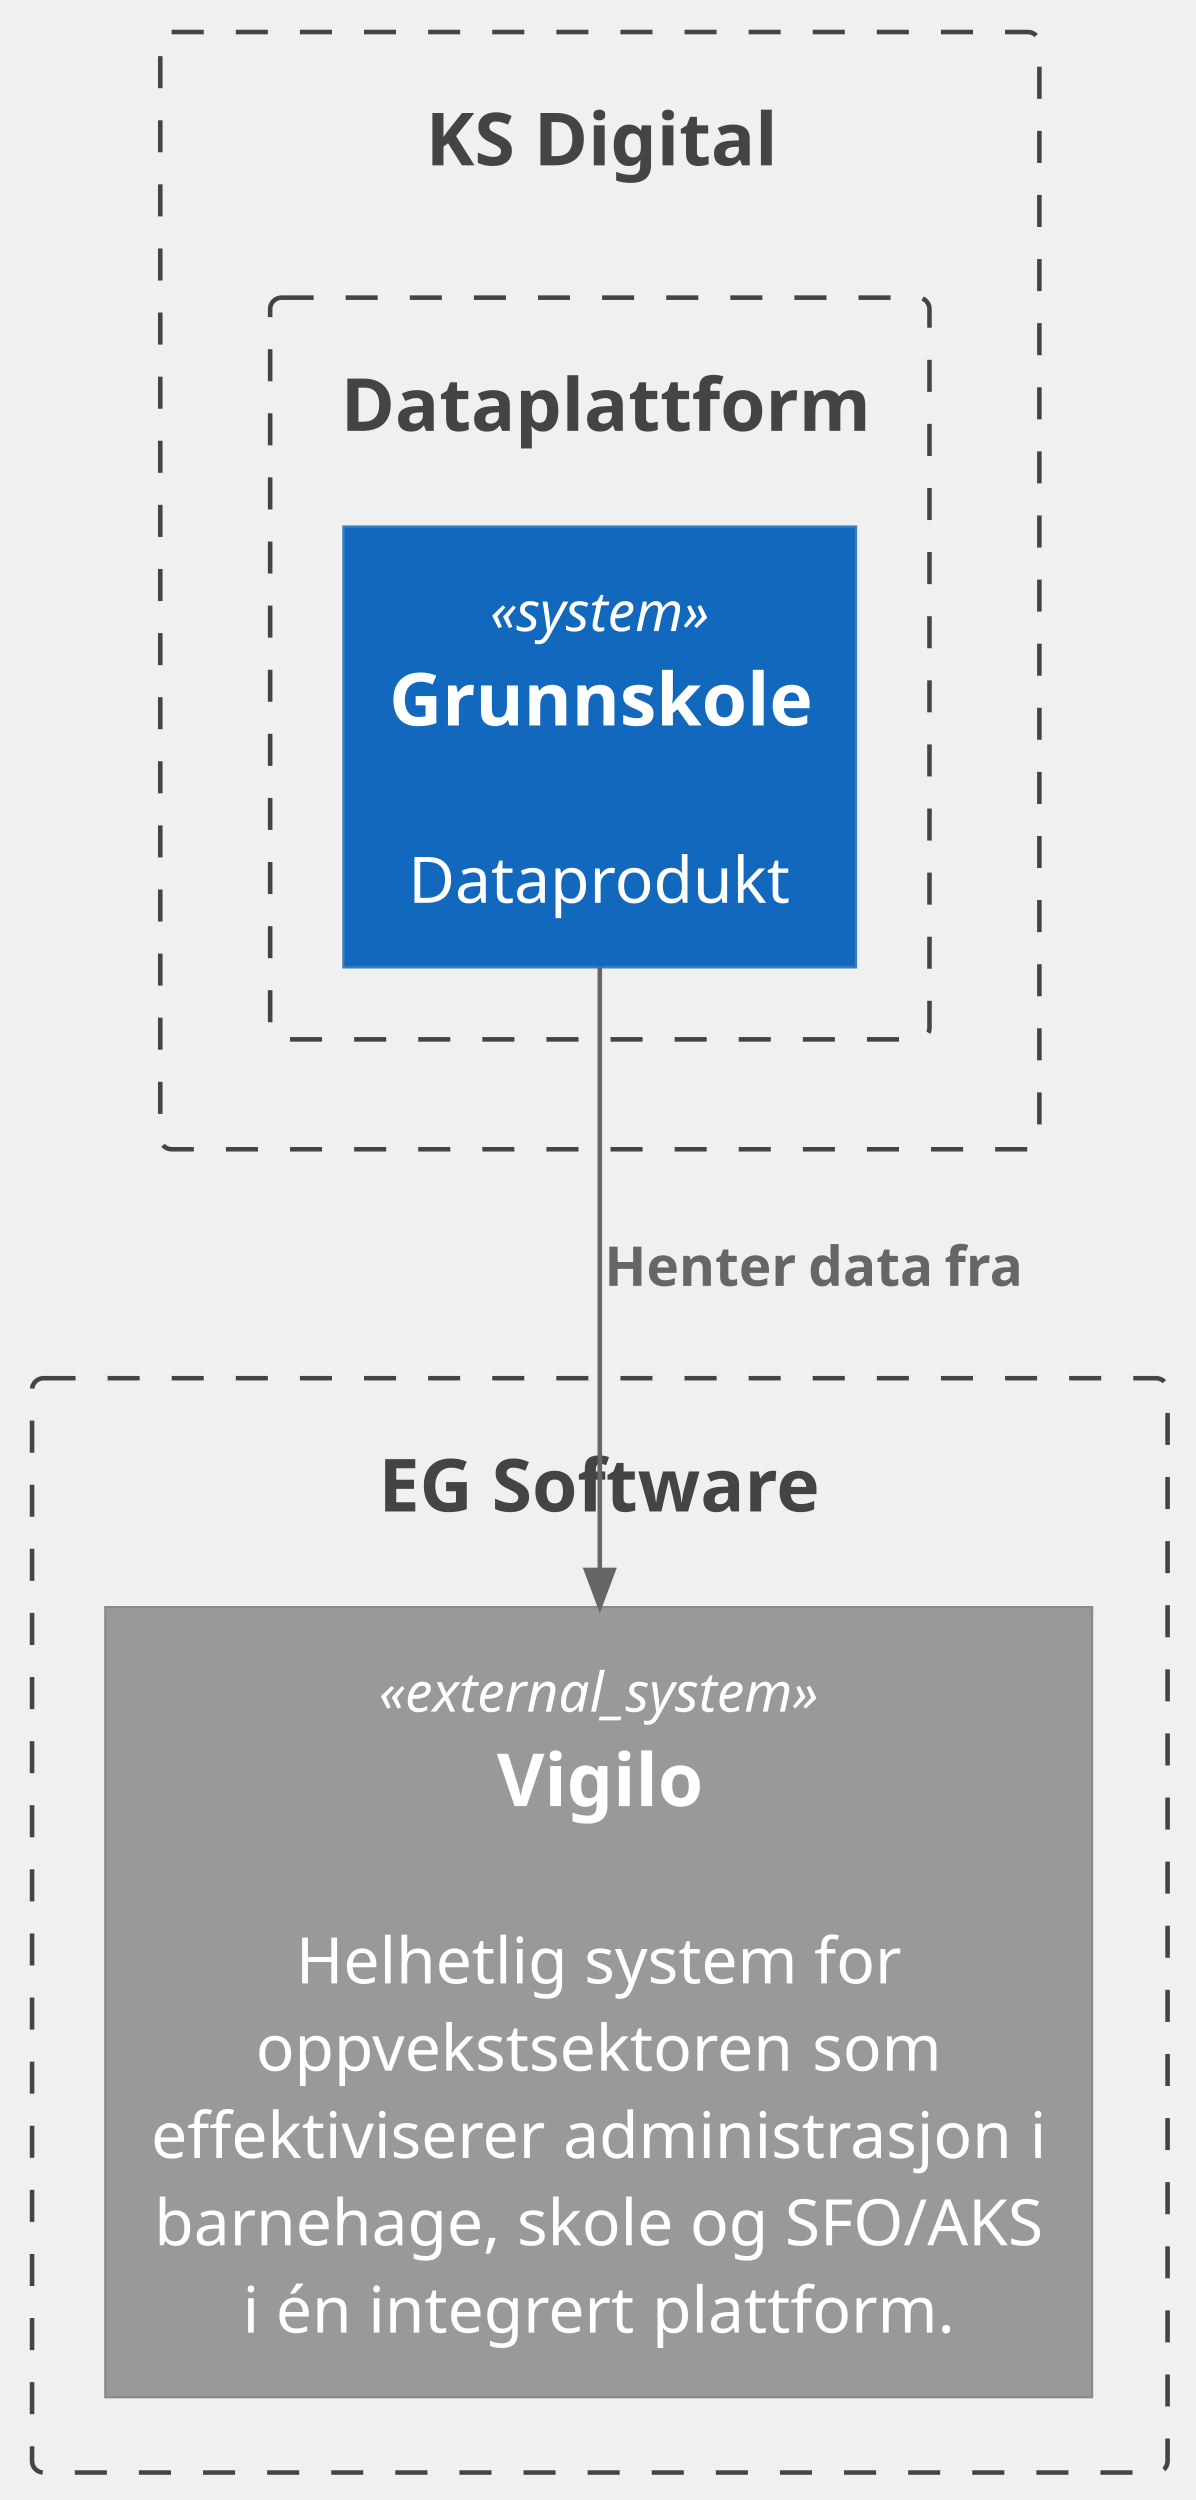
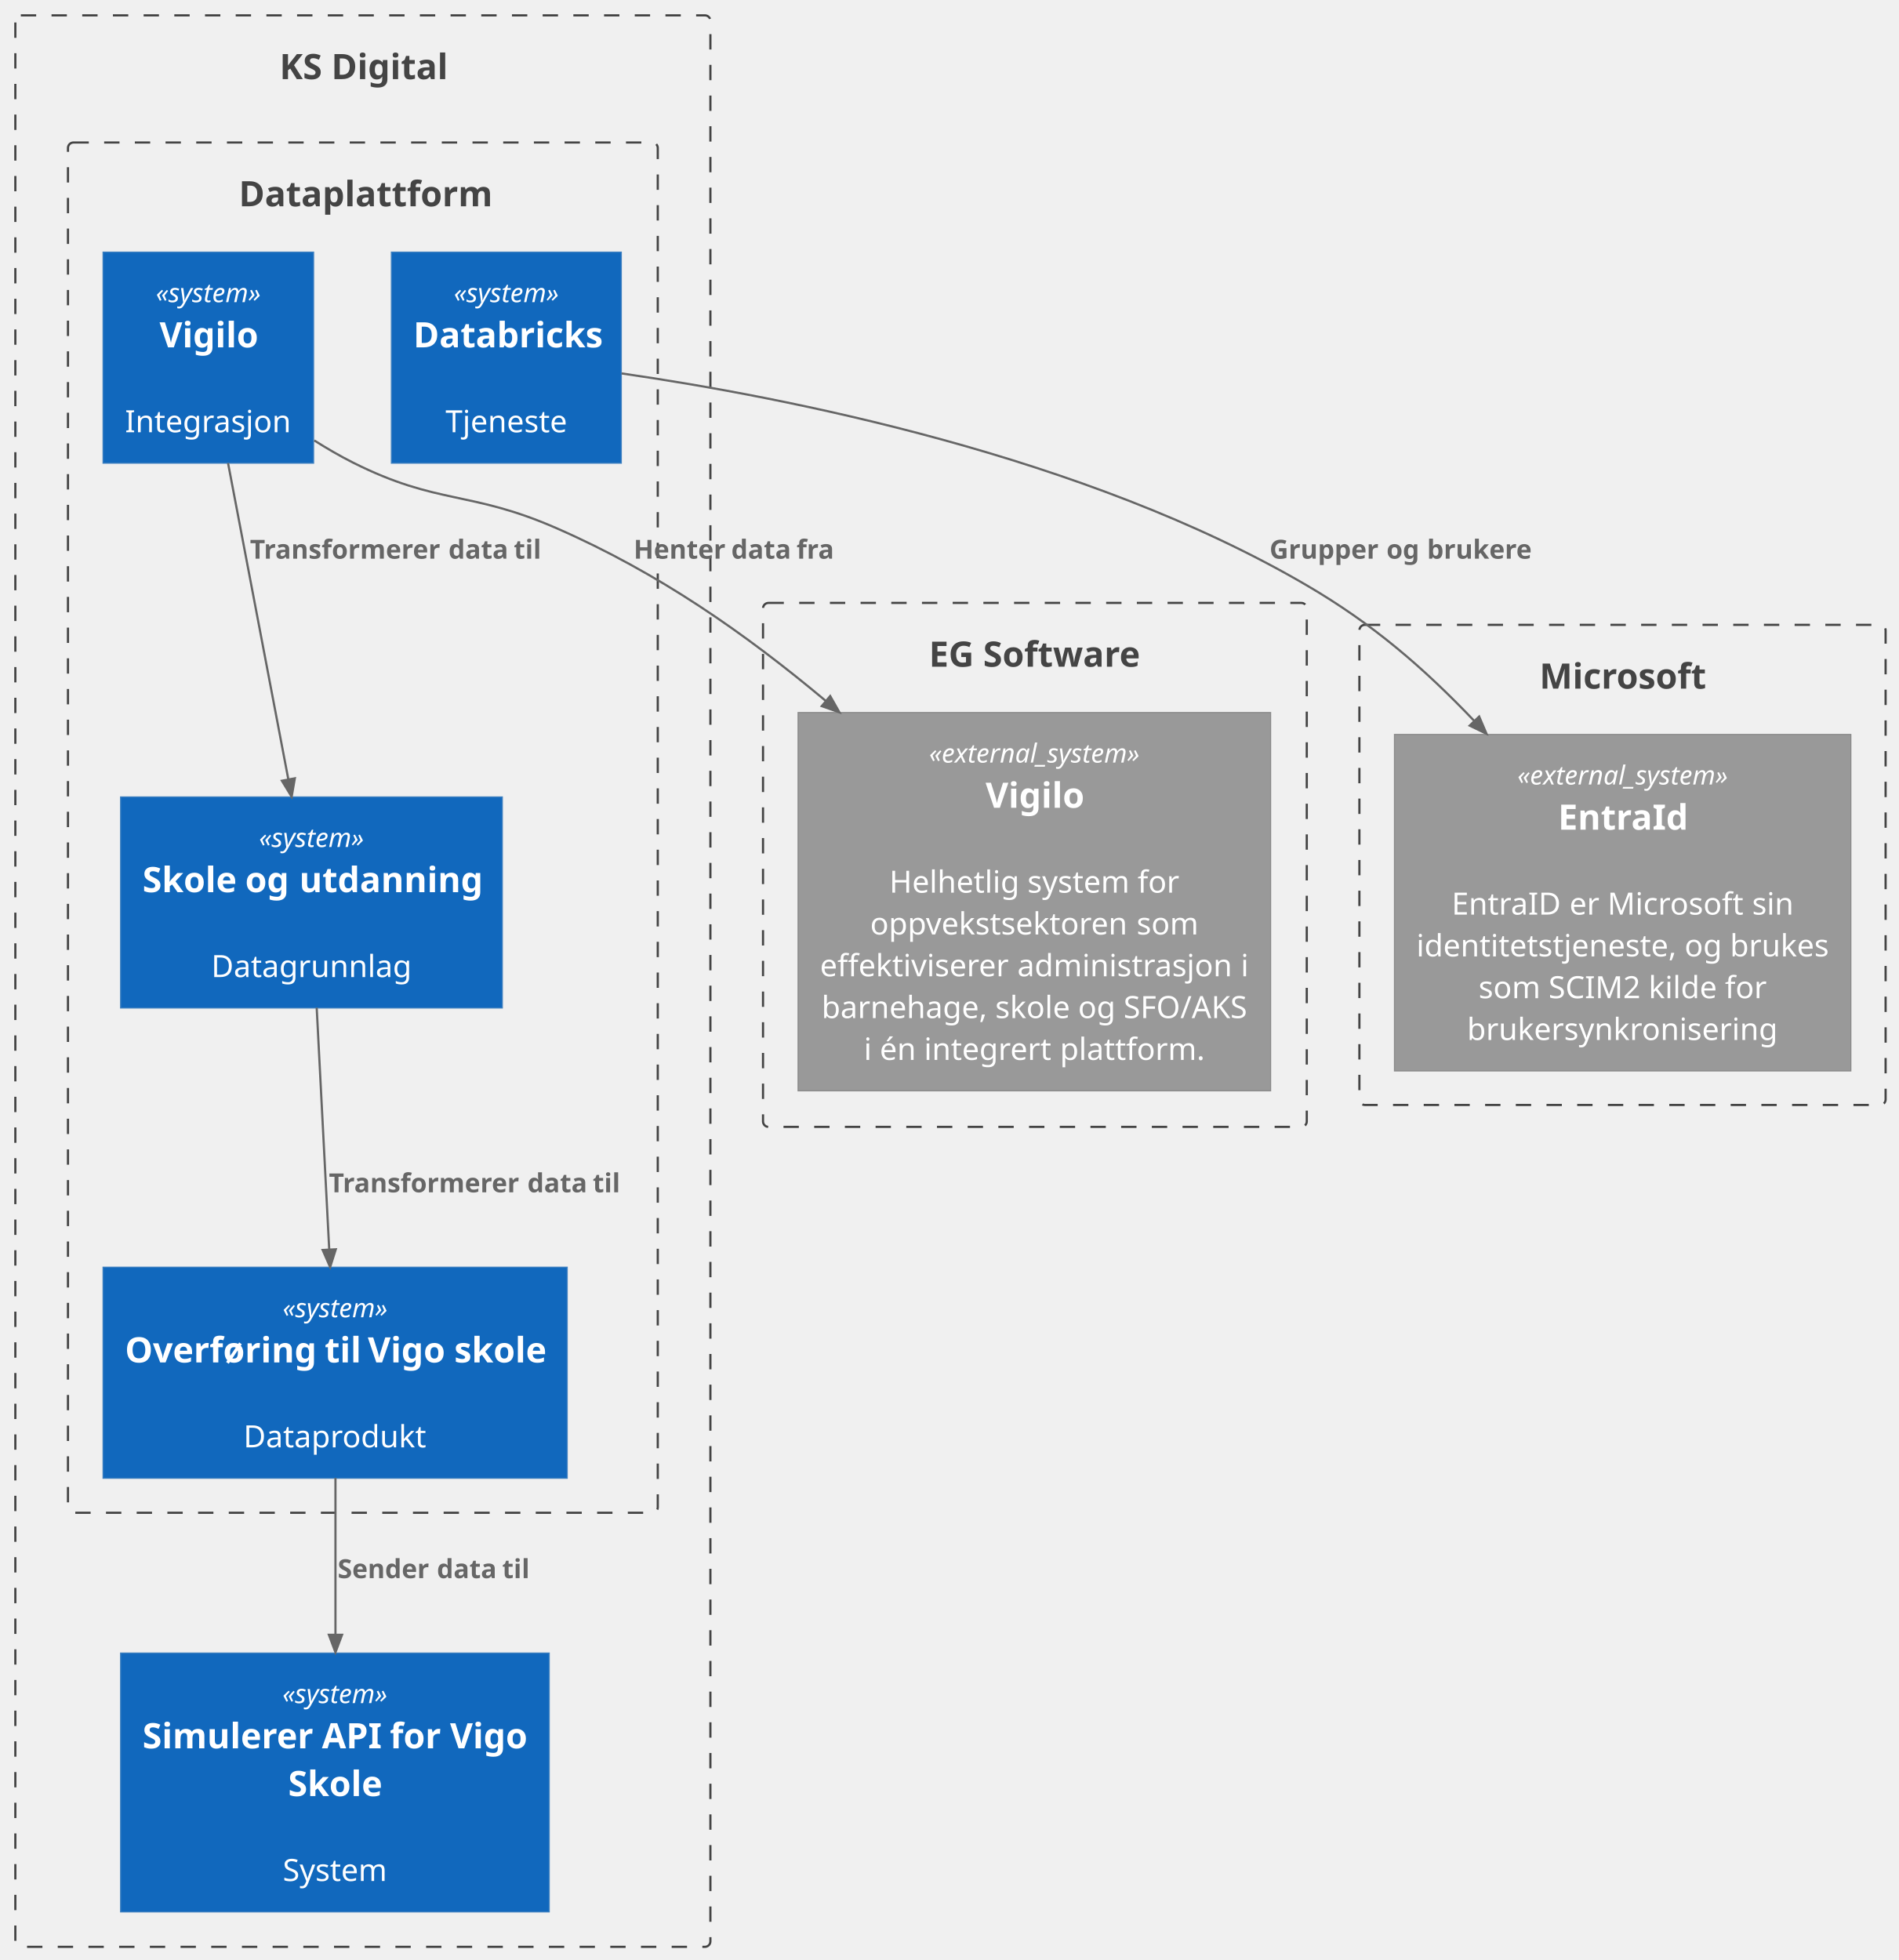
- <svg xmlns="http://www.w3.org/2000/svg" contentStyleType="text/css" data-diagram-type="DESCRIPTION" height="546px" preserveAspectRatio="none" style="width:261px;height:546px;background:#FFFFFF;" version="1.1" viewBox="0 0 261 546" width="261px" zoomAndPan="magnify">
+ <svg xmlns="http://www.w3.org/2000/svg" contentStyleType="text/css" data-diagram-type="DESCRIPTION" height="894px" preserveAspectRatio="none" style="width:866px;height:894px;background:#FFFFFF;" version="1.1" viewBox="0 0 866 894" width="866px" zoomAndPan="magnify">
  <defs />
  <g>
-     <g class="cluster" data-qualified-name="egSoftware" data-source-line="1666" id="ent0002">
-       <rect fill="none" height="239" rx="2.5" ry="2.5" style="stroke:#444444;stroke-width:1;stroke-dasharray:7,7;" width="248" x="7" y="301" />
-       <text fill="#444444" font-family="sans-serif" font-size="16" font-weight="bold" lengthAdjust="spacing" textLength="96.632" x="82.684" y="330.104">EG Software</text>
+     <g class="cluster" data-qualified-name="ksdigital" data-source-line="1666" id="ent0002">
+       <rect fill="none" height="881" rx="2.5" ry="2.5" style="stroke:#444444;stroke-width:1;stroke-dasharray:7,7;" width="317" x="7" y="7" />
+       <text fill="#444444" font-family="sans-serif" font-size="16" font-weight="bold" lengthAdjust="spacing" textLength="76.004" x="127.498" y="36.104">KS Digital</text>
    </g>
-     <g class="cluster" data-qualified-name="ksdigital" data-source-line="1666" id="ent0004">
-       <rect fill="none" height="244" rx="2.5" ry="2.5" style="stroke:#444444;stroke-width:1;stroke-dasharray:7,7;" width="192" x="35" y="7" />
-       <text fill="#444444" font-family="sans-serif" font-size="16" font-weight="bold" lengthAdjust="spacing" textLength="76.004" x="92.998" y="36.104">KS Digital</text>
+     <g class="cluster" data-qualified-name="ksdigital.dataplattform" data-source-line="1666" id="ent0003">
+       <rect fill="none" height="625" rx="2.5" ry="2.5" style="stroke:#444444;stroke-width:1;stroke-dasharray:7,7;" width="269" x="31" y="65" />
+       <text fill="#444444" font-family="sans-serif" font-size="16" font-weight="bold" lengthAdjust="spacing" textLength="113.156" x="108.922" y="94.104">Dataplattform</text>
    </g>
-     <g class="cluster" data-qualified-name="ksdigital.dataplattform" data-source-line="1666" id="ent0005">
-       <rect fill="none" height="162" rx="2.5" ry="2.5" style="stroke:#444444;stroke-width:1;stroke-dasharray:7,7;" width="144" x="59" y="65" />
-       <text fill="#444444" font-family="sans-serif" font-size="16" font-weight="bold" lengthAdjust="spacing" textLength="113.156" x="74.422" y="94.104">Dataplattform</text>
+     <g class="cluster" data-qualified-name="egSoftware" data-source-line="1666" id="ent0009">
+       <rect fill="none" height="239" rx="2.5" ry="2.5" style="stroke:#444444;stroke-width:1;stroke-dasharray:7,7;" width="248" x="348" y="275" />
+       <text fill="#444444" font-family="sans-serif" font-size="16" font-weight="bold" lengthAdjust="spacing" textLength="96.632" x="423.684" y="304.104">EG Software</text>
    </g>
-     <g class="entity" data-qualified-name="egSoftware.vigilo" data-source-line="413" id="ent0003">
-       <rect fill="#999999" height="172.544" style="stroke:#8A8A8A;stroke-width:0.5;" width="215.509" x="23" y="351" />
-       <text fill="#FFFFFF" font-family="sans-serif" font-size="12" font-style="italic" lengthAdjust="spacing" textLength="96.025" x="82.742" y="373.828">«external_system»</text>
-       <text fill="#FFFFFF" font-family="sans-serif" font-size="16" font-weight="bold" lengthAdjust="spacing" textLength="44.504" x="108.503" y="394.448">Vigilo</text>
-       <text fill="#FFFFFF" font-family="sans-serif" font-size="14" lengthAdjust="spacing" textLength="3.64" x="128.935" y="414.102"> </text>
-       <text fill="#FFFFFF" font-family="sans-serif" font-size="14" lengthAdjust="spacing" textLength="59.318" x="64.626" y="433.17">Helhetlig</text>
-       <text fill="#FFFFFF" font-family="sans-serif" font-size="14" lengthAdjust="spacing" textLength="3.64" x="123.944" y="433.17"> </text>
-       <text fill="#FFFFFF" font-family="sans-serif" font-size="14" lengthAdjust="spacing" textLength="46.592" x="127.584" y="433.17">system</text>
-       <text fill="#FFFFFF" font-family="sans-serif" font-size="14" lengthAdjust="spacing" textLength="3.64" x="174.175" y="433.17"> </text>
-       <text fill="#FFFFFF" font-family="sans-serif" font-size="14" lengthAdjust="spacing" textLength="19.068" x="177.815" y="433.17">for</text>
-       <text fill="#FFFFFF" font-family="sans-serif" font-size="14" lengthAdjust="spacing" textLength="117.866" x="55.869" y="452.238">oppvekstsektoren</text>
-       <text fill="#FFFFFF" font-family="sans-serif" font-size="14" lengthAdjust="spacing" textLength="3.64" x="173.734" y="452.238"> </text>
-       <text fill="#FFFFFF" font-family="sans-serif" font-size="14" lengthAdjust="spacing" textLength="28.266" x="177.374" y="452.238">som</text>
-       <text fill="#FFFFFF" font-family="sans-serif" font-size="14" lengthAdjust="spacing" textLength="86.352" x="33" y="471.306">effektiviserer</text>
-       <text fill="#FFFFFF" font-family="sans-serif" font-size="14" lengthAdjust="spacing" textLength="3.64" x="119.352" y="471.306"> </text>
-       <text fill="#FFFFFF" font-family="sans-serif" font-size="14" lengthAdjust="spacing" textLength="98.266" x="122.992" y="471.306">administrasjon</text>
-       <text fill="#FFFFFF" font-family="sans-serif" font-size="14" lengthAdjust="spacing" textLength="3.64" x="221.257" y="471.306"> </text>
-       <text fill="#FFFFFF" font-family="sans-serif" font-size="14" lengthAdjust="spacing" textLength="3.612" x="224.897" y="471.306">i</text>
-       <text fill="#FFFFFF" font-family="sans-serif" font-size="14" lengthAdjust="spacing" textLength="75.558" x="33.7" y="490.374">barnehage,</text>
-       <text fill="#FFFFFF" font-family="sans-serif" font-size="14" lengthAdjust="spacing" textLength="3.64" x="109.258" y="490.374"> </text>
-       <text fill="#FFFFFF" font-family="sans-serif" font-size="14" lengthAdjust="spacing" textLength="34.16" x="112.898" y="490.374">skole</text>
-       <text fill="#FFFFFF" font-family="sans-serif" font-size="14" lengthAdjust="spacing" textLength="3.64" x="147.058" y="490.374"> </text>
-       <text fill="#FFFFFF" font-family="sans-serif" font-size="14" lengthAdjust="spacing" textLength="17.08" x="150.697" y="490.374">og</text>
-       <text fill="#FFFFFF" font-family="sans-serif" font-size="14" lengthAdjust="spacing" textLength="3.64" x="167.778" y="490.374"> </text>
-       <text fill="#FFFFFF" font-family="sans-serif" font-size="14" lengthAdjust="spacing" textLength="56.392" x="171.417" y="490.374">SFO/AKS</text>
-       <text fill="#FFFFFF" font-family="sans-serif" font-size="14" lengthAdjust="spacing" textLength="3.612" x="52.999" y="509.442">i</text>
-       <text fill="#FFFFFF" font-family="sans-serif" font-size="14" lengthAdjust="spacing" textLength="3.64" x="56.611" y="509.442"> </text>
-       <text fill="#FFFFFF" font-family="sans-serif" font-size="14" lengthAdjust="spacing" textLength="16.548" x="60.251" y="509.442">én</text>
-       <text fill="#FFFFFF" font-family="sans-serif" font-size="14" lengthAdjust="spacing" textLength="3.64" x="76.799" y="509.442"> </text>
-       <text fill="#FFFFFF" font-family="sans-serif" font-size="14" lengthAdjust="spacing" textLength="58.338" x="80.439" y="509.442">integrert</text>
-       <text fill="#FFFFFF" font-family="sans-serif" font-size="14" lengthAdjust="spacing" textLength="3.64" x="138.777" y="509.442"> </text>
-       <text fill="#FFFFFF" font-family="sans-serif" font-size="14" lengthAdjust="spacing" textLength="66.094" x="142.417" y="509.442">plattform.</text>
+     <g class="cluster" data-qualified-name="microsoft" data-source-line="1666" id="ent0014">
+       <rect fill="none" height="219" rx="2.5" ry="2.5" style="stroke:#444444;stroke-width:1;stroke-dasharray:7,7;" width="240" x="620" y="285" />
+       <text fill="#444444" font-family="sans-serif" font-size="16" font-weight="bold" lengthAdjust="spacing" textLength="75.732" x="702.134" y="314.104">Microsoft</text>
    </g>
-     <g class="entity" data-qualified-name="ksdigital.dataplattform.dpGrunnskole" data-source-line="398" id="ent0006">
-       <rect fill="#1168BD" height="96.272" style="stroke:#3C7FC0;stroke-width:0.5;" width="111.96" x="75" y="115" />
-       <text fill="#FFFFFF" font-family="sans-serif" font-size="12" font-style="italic" lengthAdjust="spacing" textLength="47.892" x="107.034" y="137.828">«system»</text>
-       <text fill="#FFFFFF" font-family="sans-serif" font-size="16" font-weight="bold" lengthAdjust="spacing" textLength="91.96" x="85" y="158.448">Grunnskole</text>
-       <text fill="#FFFFFF" font-family="sans-serif" font-size="14" lengthAdjust="spacing" textLength="3.64" x="129.16" y="178.102"> </text>
-       <text fill="#FFFFFF" font-family="sans-serif" font-size="14" lengthAdjust="spacing" textLength="83.636" x="89.162" y="197.17">Dataprodukt</text>
+     <g class="entity" data-qualified-name="ksdigital.fakeVigoSkole" data-source-line="398" id="ent0006">
+       <rect fill="#1168BD" height="118.064" style="stroke:#3C7FC0;stroke-width:0.5;" width="195.5" x="55" y="754" />
+       <text fill="#FFFFFF" font-family="sans-serif" font-size="12" font-style="italic" lengthAdjust="spacing" textLength="47.892" x="128.804" y="776.828">«system»</text>
+       <text fill="#FFFFFF" font-family="sans-serif" font-size="16" font-weight="bold" lengthAdjust="spacing" textLength="77.652" x="65" y="797.448">Simulerer</text>
+       <text fill="#FFFFFF" font-family="sans-serif" font-size="16" font-weight="bold" lengthAdjust="spacing" textLength="4.16" x="142.652" y="797.448"> </text>
+       <text fill="#FFFFFF" font-family="sans-serif" font-size="16" font-weight="bold" lengthAdjust="spacing" textLength="26.828" x="146.812" y="797.448">API</text>
+       <text fill="#FFFFFF" font-family="sans-serif" font-size="16" font-weight="bold" lengthAdjust="spacing" textLength="4.16" x="173.64" y="797.448"> </text>
+       <text fill="#FFFFFF" font-family="sans-serif" font-size="16" font-weight="bold" lengthAdjust="spacing" textLength="23.292" x="177.8" y="797.448">for</text>
+       <text fill="#FFFFFF" font-family="sans-serif" font-size="16" font-weight="bold" lengthAdjust="spacing" textLength="4.16" x="201.092" y="797.448"> </text>
+       <text fill="#FFFFFF" font-family="sans-serif" font-size="16" font-weight="bold" lengthAdjust="spacing" textLength="35.248" x="205.252" y="797.448">Vigo</text>
+       <text fill="#FFFFFF" font-family="sans-serif" font-size="16" font-weight="bold" lengthAdjust="spacing" textLength="42.66" x="131.42" y="819.24">Skole</text>
+       <text fill="#FFFFFF" font-family="sans-serif" font-size="14" lengthAdjust="spacing" textLength="3.64" x="150.93" y="838.894"> </text>
+       <text fill="#FFFFFF" font-family="sans-serif" font-size="14" lengthAdjust="spacing" textLength="47.572" x="128.964" y="857.962">System</text>
    </g>
-     <g class="link" data-entity-1="ent0006" data-entity-2="ent0003" data-link-type="dependency" data-source-line="1779" id="lnk7">
-       <path d="M131,211.15 C131,249.54 131,296.73 131,342.88" fill="none" id="dpGrunnskole-to-vigilo" style="stroke:#666666;stroke-width:1;" />
-       <polygon fill="#666666" points="131,350.88,134,342.88,128,342.88,131,350.88" style="stroke:#666666;stroke-width:1;" />
-       <text fill="#666666" font-family="sans-serif" font-size="12" font-weight="bold" lengthAdjust="spacing" textLength="41.382" x="132" y="280.828">Henter</text>
-       <text fill="#666666" font-family="sans-serif" font-size="12" font-weight="bold" lengthAdjust="spacing" textLength="3.12" x="173.382" y="280.828"> </text>
-       <text fill="#666666" font-family="sans-serif" font-size="12" font-weight="bold" lengthAdjust="spacing" textLength="26.676" x="176.502" y="280.828">data</text>
-       <text fill="#666666" font-family="sans-serif" font-size="12" font-weight="bold" lengthAdjust="spacing" textLength="3.12" x="203.179" y="280.828"> </text>
-       <text fill="#666666" font-family="sans-serif" font-size="12" font-weight="bold" lengthAdjust="spacing" textLength="16.941" x="206.298" y="280.828">fra</text>
+     <g class="entity" data-qualified-name="ksdigital.dataplattform.katalogSkoleOgUtdanning" data-source-line="398" id="ent0004">
+       <rect fill="#1168BD" height="96.272" style="stroke:#3C7FC0;stroke-width:0.5;" width="174.112" x="55" y="363.5" />
+       <text fill="#FFFFFF" font-family="sans-serif" font-size="12" font-style="italic" lengthAdjust="spacing" textLength="47.892" x="118.11" y="386.328">«system»</text>
+       <text fill="#FFFFFF" font-family="sans-serif" font-size="16" font-weight="bold" lengthAdjust="spacing" textLength="42.66" x="65" y="406.948">Skole</text>
+       <text fill="#FFFFFF" font-family="sans-serif" font-size="16" font-weight="bold" lengthAdjust="spacing" textLength="4.16" x="107.66" y="406.948"> </text>
+       <text fill="#FFFFFF" font-family="sans-serif" font-size="16" font-weight="bold" lengthAdjust="spacing" textLength="20.52" x="111.82" y="406.948">og</text>
+       <text fill="#FFFFFF" font-family="sans-serif" font-size="16" font-weight="bold" lengthAdjust="spacing" textLength="4.16" x="132.34" y="406.948"> </text>
+       <text fill="#FFFFFF" font-family="sans-serif" font-size="16" font-weight="bold" lengthAdjust="spacing" textLength="82.612" x="136.5" y="406.948">utdanning</text>
+       <text fill="#FFFFFF" font-family="sans-serif" font-size="14" lengthAdjust="spacing" textLength="3.64" x="140.236" y="426.602"> </text>
+       <text fill="#FFFFFF" font-family="sans-serif" font-size="14" lengthAdjust="spacing" textLength="91.406" x="96.353" y="445.67">Datagrunnlag</text>
+     </g>
+     <g class="entity" data-qualified-name="ksdigital.dataplattform.dataproduktVigoSkole" data-source-line="398" id="ent0005">
+       <rect fill="#1168BD" height="96.272" style="stroke:#3C7FC0;stroke-width:0.5;" width="211.704" x="47" y="578" />
+       <text fill="#FFFFFF" font-family="sans-serif" font-size="12" font-style="italic" lengthAdjust="spacing" textLength="47.892" x="128.906" y="600.828">«system»</text>
+       <text fill="#FFFFFF" font-family="sans-serif" font-size="16" font-weight="bold" lengthAdjust="spacing" textLength="86.904" x="57" y="621.448">Overføring</text>
+       <text fill="#FFFFFF" font-family="sans-serif" font-size="16" font-weight="bold" lengthAdjust="spacing" textLength="4.16" x="143.904" y="621.448"> </text>
+       <text fill="#FFFFFF" font-family="sans-serif" font-size="16" font-weight="bold" lengthAdjust="spacing" textLength="15.532" x="148.064" y="621.448">til</text>
+       <text fill="#FFFFFF" font-family="sans-serif" font-size="16" font-weight="bold" lengthAdjust="spacing" textLength="4.16" x="163.596" y="621.448"> </text>
+       <text fill="#FFFFFF" font-family="sans-serif" font-size="16" font-weight="bold" lengthAdjust="spacing" textLength="35.248" x="167.756" y="621.448">Vigo</text>
+       <text fill="#FFFFFF" font-family="sans-serif" font-size="16" font-weight="bold" lengthAdjust="spacing" textLength="4.16" x="203.004" y="621.448"> </text>
+       <text fill="#FFFFFF" font-family="sans-serif" font-size="16" font-weight="bold" lengthAdjust="spacing" textLength="41.54" x="207.164" y="621.448">skole</text>
+       <text fill="#FFFFFF" font-family="sans-serif" font-size="14" lengthAdjust="spacing" textLength="3.64" x="151.032" y="641.102"> </text>
+       <text fill="#FFFFFF" font-family="sans-serif" font-size="14" lengthAdjust="spacing" textLength="83.636" x="111.034" y="660.17">Dataprodukt</text>
+     </g>
+     <g class="entity" data-qualified-name="ksdigital.dataplattform.dpIntegrasjonVigilo" data-source-line="398" id="ent0011">
+       <rect fill="#1168BD" height="96.272" style="stroke:#3C7FC0;stroke-width:0.5;" width="96.034" x="47" y="115" />
+       <text fill="#FFFFFF" font-family="sans-serif" font-size="12" font-style="italic" lengthAdjust="spacing" textLength="47.892" x="71.071" y="137.828">«system»</text>
+       <text fill="#FFFFFF" font-family="sans-serif" font-size="16" font-weight="bold" lengthAdjust="spacing" textLength="44.504" x="72.765" y="158.448">Vigilo</text>
+       <text fill="#FFFFFF" font-family="sans-serif" font-size="14" lengthAdjust="spacing" textLength="3.64" x="93.197" y="178.102"> </text>
+       <text fill="#FFFFFF" font-family="sans-serif" font-size="14" lengthAdjust="spacing" textLength="76.034" x="57" y="197.17">Integrasjon</text>
+     </g>
+     <g class="entity" data-qualified-name="ksdigital.dataplattform.databricks" data-source-line="398" id="ent0016">
+       <rect fill="#1168BD" height="96.272" style="stroke:#3C7FC0;stroke-width:0.5;" width="104.872" x="178.5" y="115" />
+       <text fill="#FFFFFF" font-family="sans-serif" font-size="12" font-style="italic" lengthAdjust="spacing" textLength="47.892" x="206.99" y="137.828">«system»</text>
+       <text fill="#FFFFFF" font-family="sans-serif" font-size="16" font-weight="bold" lengthAdjust="spacing" textLength="84.872" x="188.5" y="158.448">Databricks</text>
+       <text fill="#FFFFFF" font-family="sans-serif" font-size="14" lengthAdjust="spacing" textLength="3.64" x="229.116" y="178.102"> </text>
+       <text fill="#FFFFFF" font-family="sans-serif" font-size="14" lengthAdjust="spacing" textLength="55.496" x="203.188" y="197.17">Tjeneste</text>
+     </g>
+     <g class="entity" data-qualified-name="egSoftware.vigilo" data-source-line="413" id="ent0010">
+       <rect fill="#999999" height="172.544" style="stroke:#8A8A8A;stroke-width:0.5;" width="215.509" x="364" y="325" />
+       <text fill="#FFFFFF" font-family="sans-serif" font-size="12" font-style="italic" lengthAdjust="spacing" textLength="96.025" x="423.742" y="347.828">«external_system»</text>
+       <text fill="#FFFFFF" font-family="sans-serif" font-size="16" font-weight="bold" lengthAdjust="spacing" textLength="44.504" x="449.503" y="368.448">Vigilo</text>
+       <text fill="#FFFFFF" font-family="sans-serif" font-size="14" lengthAdjust="spacing" textLength="3.64" x="469.935" y="388.102"> </text>
+       <text fill="#FFFFFF" font-family="sans-serif" font-size="14" lengthAdjust="spacing" textLength="59.318" x="405.626" y="407.17">Helhetlig</text>
+       <text fill="#FFFFFF" font-family="sans-serif" font-size="14" lengthAdjust="spacing" textLength="3.64" x="464.944" y="407.17"> </text>
+       <text fill="#FFFFFF" font-family="sans-serif" font-size="14" lengthAdjust="spacing" textLength="46.592" x="468.584" y="407.17">system</text>
+       <text fill="#FFFFFF" font-family="sans-serif" font-size="14" lengthAdjust="spacing" textLength="3.64" x="515.176" y="407.17"> </text>
+       <text fill="#FFFFFF" font-family="sans-serif" font-size="14" lengthAdjust="spacing" textLength="19.068" x="518.815" y="407.17">for</text>
+       <text fill="#FFFFFF" font-family="sans-serif" font-size="14" lengthAdjust="spacing" textLength="117.866" x="396.869" y="426.238">oppvekstsektoren</text>
+       <text fill="#FFFFFF" font-family="sans-serif" font-size="14" lengthAdjust="spacing" textLength="3.64" x="514.735" y="426.238"> </text>
+       <text fill="#FFFFFF" font-family="sans-serif" font-size="14" lengthAdjust="spacing" textLength="28.266" x="518.374" y="426.238">som</text>
+       <text fill="#FFFFFF" font-family="sans-serif" font-size="14" lengthAdjust="spacing" textLength="86.352" x="374" y="445.306">effektiviserer</text>
+       <text fill="#FFFFFF" font-family="sans-serif" font-size="14" lengthAdjust="spacing" textLength="3.64" x="460.352" y="445.306"> </text>
+       <text fill="#FFFFFF" font-family="sans-serif" font-size="14" lengthAdjust="spacing" textLength="98.266" x="463.992" y="445.306">administrasjon</text>
+       <text fill="#FFFFFF" font-family="sans-serif" font-size="14" lengthAdjust="spacing" textLength="3.64" x="562.257" y="445.306"> </text>
+       <text fill="#FFFFFF" font-family="sans-serif" font-size="14" lengthAdjust="spacing" textLength="3.612" x="565.897" y="445.306">i</text>
+       <text fill="#FFFFFF" font-family="sans-serif" font-size="14" lengthAdjust="spacing" textLength="75.558" x="374.7" y="464.374">barnehage,</text>
+       <text fill="#FFFFFF" font-family="sans-serif" font-size="14" lengthAdjust="spacing" textLength="3.64" x="450.258" y="464.374"> </text>
+       <text fill="#FFFFFF" font-family="sans-serif" font-size="14" lengthAdjust="spacing" textLength="34.16" x="453.898" y="464.374">skole</text>
+       <text fill="#FFFFFF" font-family="sans-serif" font-size="14" lengthAdjust="spacing" textLength="3.64" x="488.058" y="464.374"> </text>
+       <text fill="#FFFFFF" font-family="sans-serif" font-size="14" lengthAdjust="spacing" textLength="17.08" x="491.697" y="464.374">og</text>
+       <text fill="#FFFFFF" font-family="sans-serif" font-size="14" lengthAdjust="spacing" textLength="3.64" x="508.777" y="464.374"> </text>
+       <text fill="#FFFFFF" font-family="sans-serif" font-size="14" lengthAdjust="spacing" textLength="56.392" x="512.418" y="464.374">SFO/AKS</text>
+       <text fill="#FFFFFF" font-family="sans-serif" font-size="14" lengthAdjust="spacing" textLength="3.612" x="393.999" y="483.442">i</text>
+       <text fill="#FFFFFF" font-family="sans-serif" font-size="14" lengthAdjust="spacing" textLength="3.64" x="397.611" y="483.442"> </text>
+       <text fill="#FFFFFF" font-family="sans-serif" font-size="14" lengthAdjust="spacing" textLength="16.548" x="401.251" y="483.442">én</text>
+       <text fill="#FFFFFF" font-family="sans-serif" font-size="14" lengthAdjust="spacing" textLength="3.64" x="417.799" y="483.442"> </text>
+       <text fill="#FFFFFF" font-family="sans-serif" font-size="14" lengthAdjust="spacing" textLength="58.338" x="421.439" y="483.442">integrert</text>
+       <text fill="#FFFFFF" font-family="sans-serif" font-size="14" lengthAdjust="spacing" textLength="3.64" x="479.777" y="483.442"> </text>
+       <text fill="#FFFFFF" font-family="sans-serif" font-size="14" lengthAdjust="spacing" textLength="66.094" x="483.417" y="483.442">plattform.</text>
+     </g>
+     <g class="entity" data-qualified-name="microsoft.microsoftEntra" data-source-line="413" id="ent0015">
+       <rect fill="#999999" height="153.476" style="stroke:#8A8A8A;stroke-width:0.5;" width="208.145" x="636" y="335" />
+       <text fill="#FFFFFF" font-family="sans-serif" font-size="12" font-style="italic" lengthAdjust="spacing" textLength="96.025" x="692.06" y="357.828">«external_system»</text>
+       <text fill="#FFFFFF" font-family="sans-serif" font-size="16" font-weight="bold" lengthAdjust="spacing" textLength="58.908" x="710.619" y="378.448">EntraId</text>
+       <text fill="#FFFFFF" font-family="sans-serif" font-size="14" lengthAdjust="spacing" textLength="3.64" x="738.253" y="398.102"> </text>
+       <text fill="#FFFFFF" font-family="sans-serif" font-size="14" lengthAdjust="spacing" textLength="50.092" x="662.079" y="417.17">EntraID</text>
+       <text fill="#FFFFFF" font-family="sans-serif" font-size="14" lengthAdjust="spacing" textLength="3.64" x="712.171" y="417.17"> </text>
+       <text fill="#FFFFFF" font-family="sans-serif" font-size="14" lengthAdjust="spacing" textLength="13.678" x="715.811" y="417.17">er</text>
+       <text fill="#FFFFFF" font-family="sans-serif" font-size="14" lengthAdjust="spacing" textLength="3.64" x="729.489" y="417.17"> </text>
+       <text fill="#FFFFFF" font-family="sans-serif" font-size="14" lengthAdjust="spacing" textLength="62.328" x="733.129" y="417.17">Microsoft</text>
+       <text fill="#FFFFFF" font-family="sans-serif" font-size="14" lengthAdjust="spacing" textLength="3.64" x="795.456" y="417.17"> </text>
+       <text fill="#FFFFFF" font-family="sans-serif" font-size="14" lengthAdjust="spacing" textLength="18.97" x="799.096" y="417.17">sin</text>
+       <text fill="#FFFFFF" font-family="sans-serif" font-size="14" lengthAdjust="spacing" textLength="118.663" x="646" y="436.238">identitetstjeneste,</text>
+       <text fill="#FFFFFF" font-family="sans-serif" font-size="14" lengthAdjust="spacing" textLength="3.64" x="764.663" y="436.238"> </text>
+       <text fill="#FFFFFF" font-family="sans-serif" font-size="14" lengthAdjust="spacing" textLength="17.08" x="768.303" y="436.238">og</text>
+       <text fill="#FFFFFF" font-family="sans-serif" font-size="14" lengthAdjust="spacing" textLength="3.64" x="785.384" y="436.238"> </text>
+       <text fill="#FFFFFF" font-family="sans-serif" font-size="14" lengthAdjust="spacing" textLength="45.122" x="789.024" y="436.238">brukes</text>
+       <text fill="#FFFFFF" font-family="sans-serif" font-size="14" lengthAdjust="spacing" textLength="28.266" x="674.35" y="455.306">som</text>
+       <text fill="#FFFFFF" font-family="sans-serif" font-size="14" lengthAdjust="spacing" textLength="3.64" x="702.616" y="455.306"> </text>
+       <text fill="#FFFFFF" font-family="sans-serif" font-size="14" lengthAdjust="spacing" textLength="41.986" x="706.256" y="455.306">SCIM2</text>
+       <text fill="#FFFFFF" font-family="sans-serif" font-size="14" lengthAdjust="spacing" textLength="3.64" x="748.242" y="455.306"> </text>
+       <text fill="#FFFFFF" font-family="sans-serif" font-size="14" lengthAdjust="spacing" textLength="31.206" x="751.882" y="455.306">kilde</text>
+       <text fill="#FFFFFF" font-family="sans-serif" font-size="14" lengthAdjust="spacing" textLength="3.64" x="783.087" y="455.306"> </text>
+       <text fill="#FFFFFF" font-family="sans-serif" font-size="14" lengthAdjust="spacing" textLength="19.068" x="786.727" y="455.306">for</text>
+       <text fill="#FFFFFF" font-family="sans-serif" font-size="14" lengthAdjust="spacing" textLength="141.945" x="669.1" y="474.374">brukersynkronisering</text>
+     </g>
+     <g class="link" data-entity-1="ent0004" data-entity-2="ent0005" data-link-type="dependency" data-source-line="1779" id="lnk7">
+       <path d="M144.44,459.66 C146.26,494.88 148.324,534.801 150.154,569.981" fill="none" id="katalogSkoleOgUtdanning-to-dataproduktVigoSkole" style="stroke:#666666;stroke-width:1;" />
+       <polygon fill="#666666" points="150.57,577.97,153.15,569.825,147.159,570.137,150.57,577.97" style="stroke:#666666;stroke-width:1;" />
+       <text fill="#666666" font-family="sans-serif" font-size="12" font-weight="bold" lengthAdjust="spacing" textLength="87.412" x="150" y="543.828">Transformerer</text>
+       <text fill="#666666" font-family="sans-serif" font-size="12" font-weight="bold" lengthAdjust="spacing" textLength="3.12" x="237.412" y="543.828"> </text>
+       <text fill="#666666" font-family="sans-serif" font-size="12" font-weight="bold" lengthAdjust="spacing" textLength="26.676" x="240.532" y="543.828">data</text>
+       <text fill="#666666" font-family="sans-serif" font-size="12" font-weight="bold" lengthAdjust="spacing" textLength="3.12" x="267.208" y="543.828"> </text>
+       <text fill="#666666" font-family="sans-serif" font-size="12" font-weight="bold" lengthAdjust="spacing" textLength="11.649" x="270.328" y="543.828">til</text>
+     </g>
+     <g class="link" data-entity-1="ent0005" data-entity-2="ent0006" data-link-type="dependency" data-source-line="1779" id="lnk8">
+       <path d="M153,674.16 C153,698.36 153,720.05 153,745.67" fill="none" id="dataproduktVigoSkole-to-fakeVigoSkole" style="stroke:#666666;stroke-width:1;" />
+       <polygon fill="#666666" points="153,753.67,156,745.67,150,745.67,153,753.67" style="stroke:#666666;stroke-width:1;" />
+       <text fill="#666666" font-family="sans-serif" font-size="12" font-weight="bold" lengthAdjust="spacing" textLength="42.126" x="154" y="719.828">Sender</text>
+       <text fill="#666666" font-family="sans-serif" font-size="12" font-weight="bold" lengthAdjust="spacing" textLength="3.12" x="196.126" y="719.828"> </text>
+       <text fill="#666666" font-family="sans-serif" font-size="12" font-weight="bold" lengthAdjust="spacing" textLength="26.676" x="199.246" y="719.828">data</text>
+       <text fill="#666666" font-family="sans-serif" font-size="12" font-weight="bold" lengthAdjust="spacing" textLength="3.12" x="225.923" y="719.828"> </text>
+       <text fill="#666666" font-family="sans-serif" font-size="12" font-weight="bold" lengthAdjust="spacing" textLength="11.649" x="229.042" y="719.828">til</text>
+     </g>
+     <g class="link" data-entity-1="ent0011" data-entity-2="ent0010" data-link-type="dependency" data-source-line="1779" id="lnk12">
+       <path d="M143.33,200.9 C149.13,204.57 155.09,208.03 161,211 C199.81,230.49 214.23,223.56 254,241 C300.43,261.36 339.565,288.686 376.715,319.776" fill="none" id="dpIntegrasjonVigilo-to-vigilo" style="stroke:#666666;stroke-width:1;" />
+       <polygon fill="#666666" points="382.85,324.91,378.64,317.475,374.79,322.076,382.85,324.91" style="stroke:#666666;stroke-width:1;" />
+       <text fill="#666666" font-family="sans-serif" font-size="12" font-weight="bold" lengthAdjust="spacing" textLength="41.382" x="289" y="254.828">Henter</text>
+       <text fill="#666666" font-family="sans-serif" font-size="12" font-weight="bold" lengthAdjust="spacing" textLength="3.12" x="330.382" y="254.828"> </text>
+       <text fill="#666666" font-family="sans-serif" font-size="12" font-weight="bold" lengthAdjust="spacing" textLength="26.676" x="333.502" y="254.828">data</text>
+       <text fill="#666666" font-family="sans-serif" font-size="12" font-weight="bold" lengthAdjust="spacing" textLength="3.12" x="360.178" y="254.828"> </text>
+       <text fill="#666666" font-family="sans-serif" font-size="12" font-weight="bold" lengthAdjust="spacing" textLength="16.941" x="363.298" y="254.828">fra</text>
+     </g>
+     <g class="link" data-entity-1="ent0011" data-entity-2="ent0004" data-link-type="dependency" data-source-line="1779" id="lnk13">
+       <path d="M104.01,211.24 C112.35,254.99 123.192,311.861 131.522,355.562" fill="none" id="dpIntegrasjonVigilo-to-katalogSkoleOgUtdanning" style="stroke:#666666;stroke-width:1;" />
+       <polygon fill="#666666" points="133.02,363.42,134.469,355,128.575,356.123,133.02,363.42" style="stroke:#666666;stroke-width:1;" />
+       <text fill="#666666" font-family="sans-serif" font-size="12" font-weight="bold" lengthAdjust="spacing" textLength="87.412" x="114" y="254.828">Transformerer</text>
+       <text fill="#666666" font-family="sans-serif" font-size="12" font-weight="bold" lengthAdjust="spacing" textLength="3.12" x="201.412" y="254.828"> </text>
+       <text fill="#666666" font-family="sans-serif" font-size="12" font-weight="bold" lengthAdjust="spacing" textLength="26.676" x="204.532" y="254.828">data</text>
+       <text fill="#666666" font-family="sans-serif" font-size="12" font-weight="bold" lengthAdjust="spacing" textLength="3.12" x="231.208" y="254.828"> </text>
+       <text fill="#666666" font-family="sans-serif" font-size="12" font-weight="bold" lengthAdjust="spacing" textLength="11.649" x="234.328" y="254.828">til</text>
+     </g>
+     <g class="link" data-entity-1="ent0016" data-entity-2="ent0015" data-link-type="dependency" data-source-line="1779" id="lnk17">
+       <path d="M283.52,170.33 C357.51,181.06 494.7,207.73 596,267 C626.16,284.64 649.009,304.31 672.459,328.901" fill="none" id="databricks-to-microsoftEntra" style="stroke:#666666;stroke-width:1;" />
+       <polygon fill="#666666" points="677.98,334.69,674.63,326.83,670.288,330.971,677.98,334.69" style="stroke:#666666;stroke-width:1;" />
+       <text fill="#666666" font-family="sans-serif" font-size="12" font-weight="bold" lengthAdjust="spacing" textLength="50.217" x="579" y="254.828">Grupper</text>
+       <text fill="#666666" font-family="sans-serif" font-size="12" font-weight="bold" lengthAdjust="spacing" textLength="3.12" x="629.217" y="254.828"> </text>
+       <text fill="#666666" font-family="sans-serif" font-size="12" font-weight="bold" lengthAdjust="spacing" textLength="15.39" x="632.337" y="254.828">og</text>
+       <text fill="#666666" font-family="sans-serif" font-size="12" font-weight="bold" lengthAdjust="spacing" textLength="3.12" x="647.727" y="254.828"> </text>
+       <text fill="#666666" font-family="sans-serif" font-size="12" font-weight="bold" lengthAdjust="spacing" textLength="47.277" x="650.847" y="254.828">brukere</text>
    </g>
  </g>
</svg>
